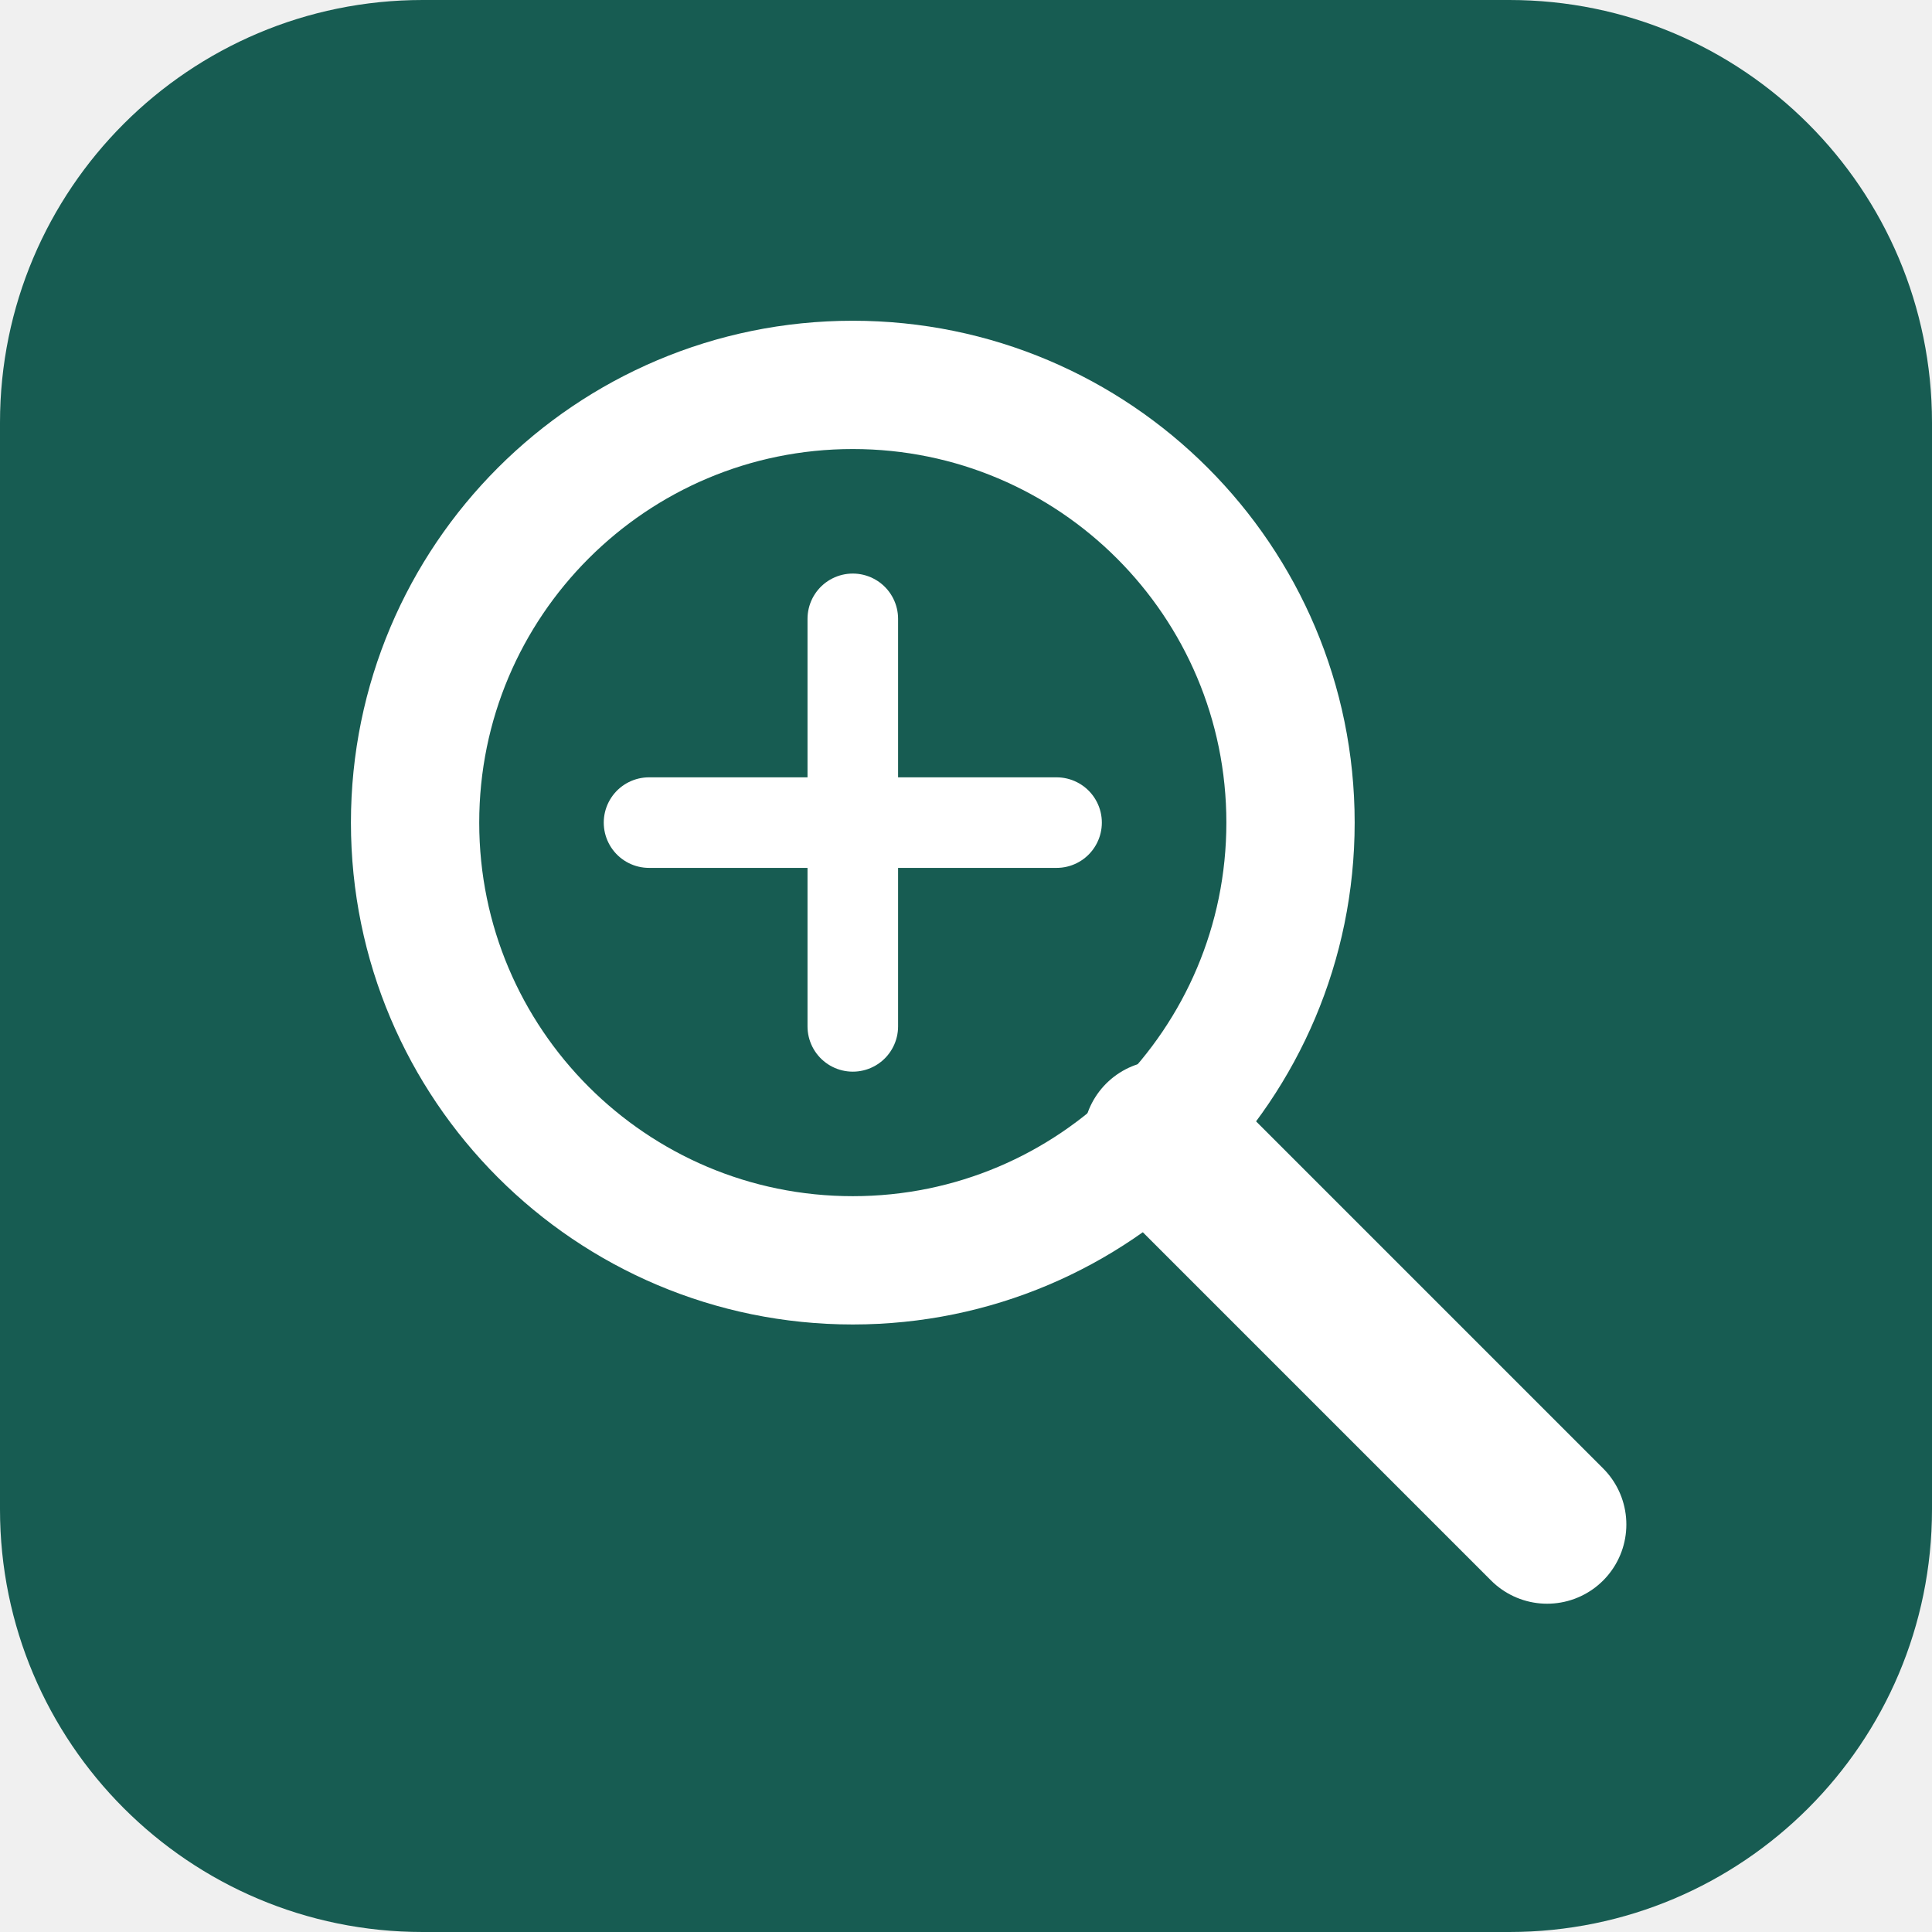
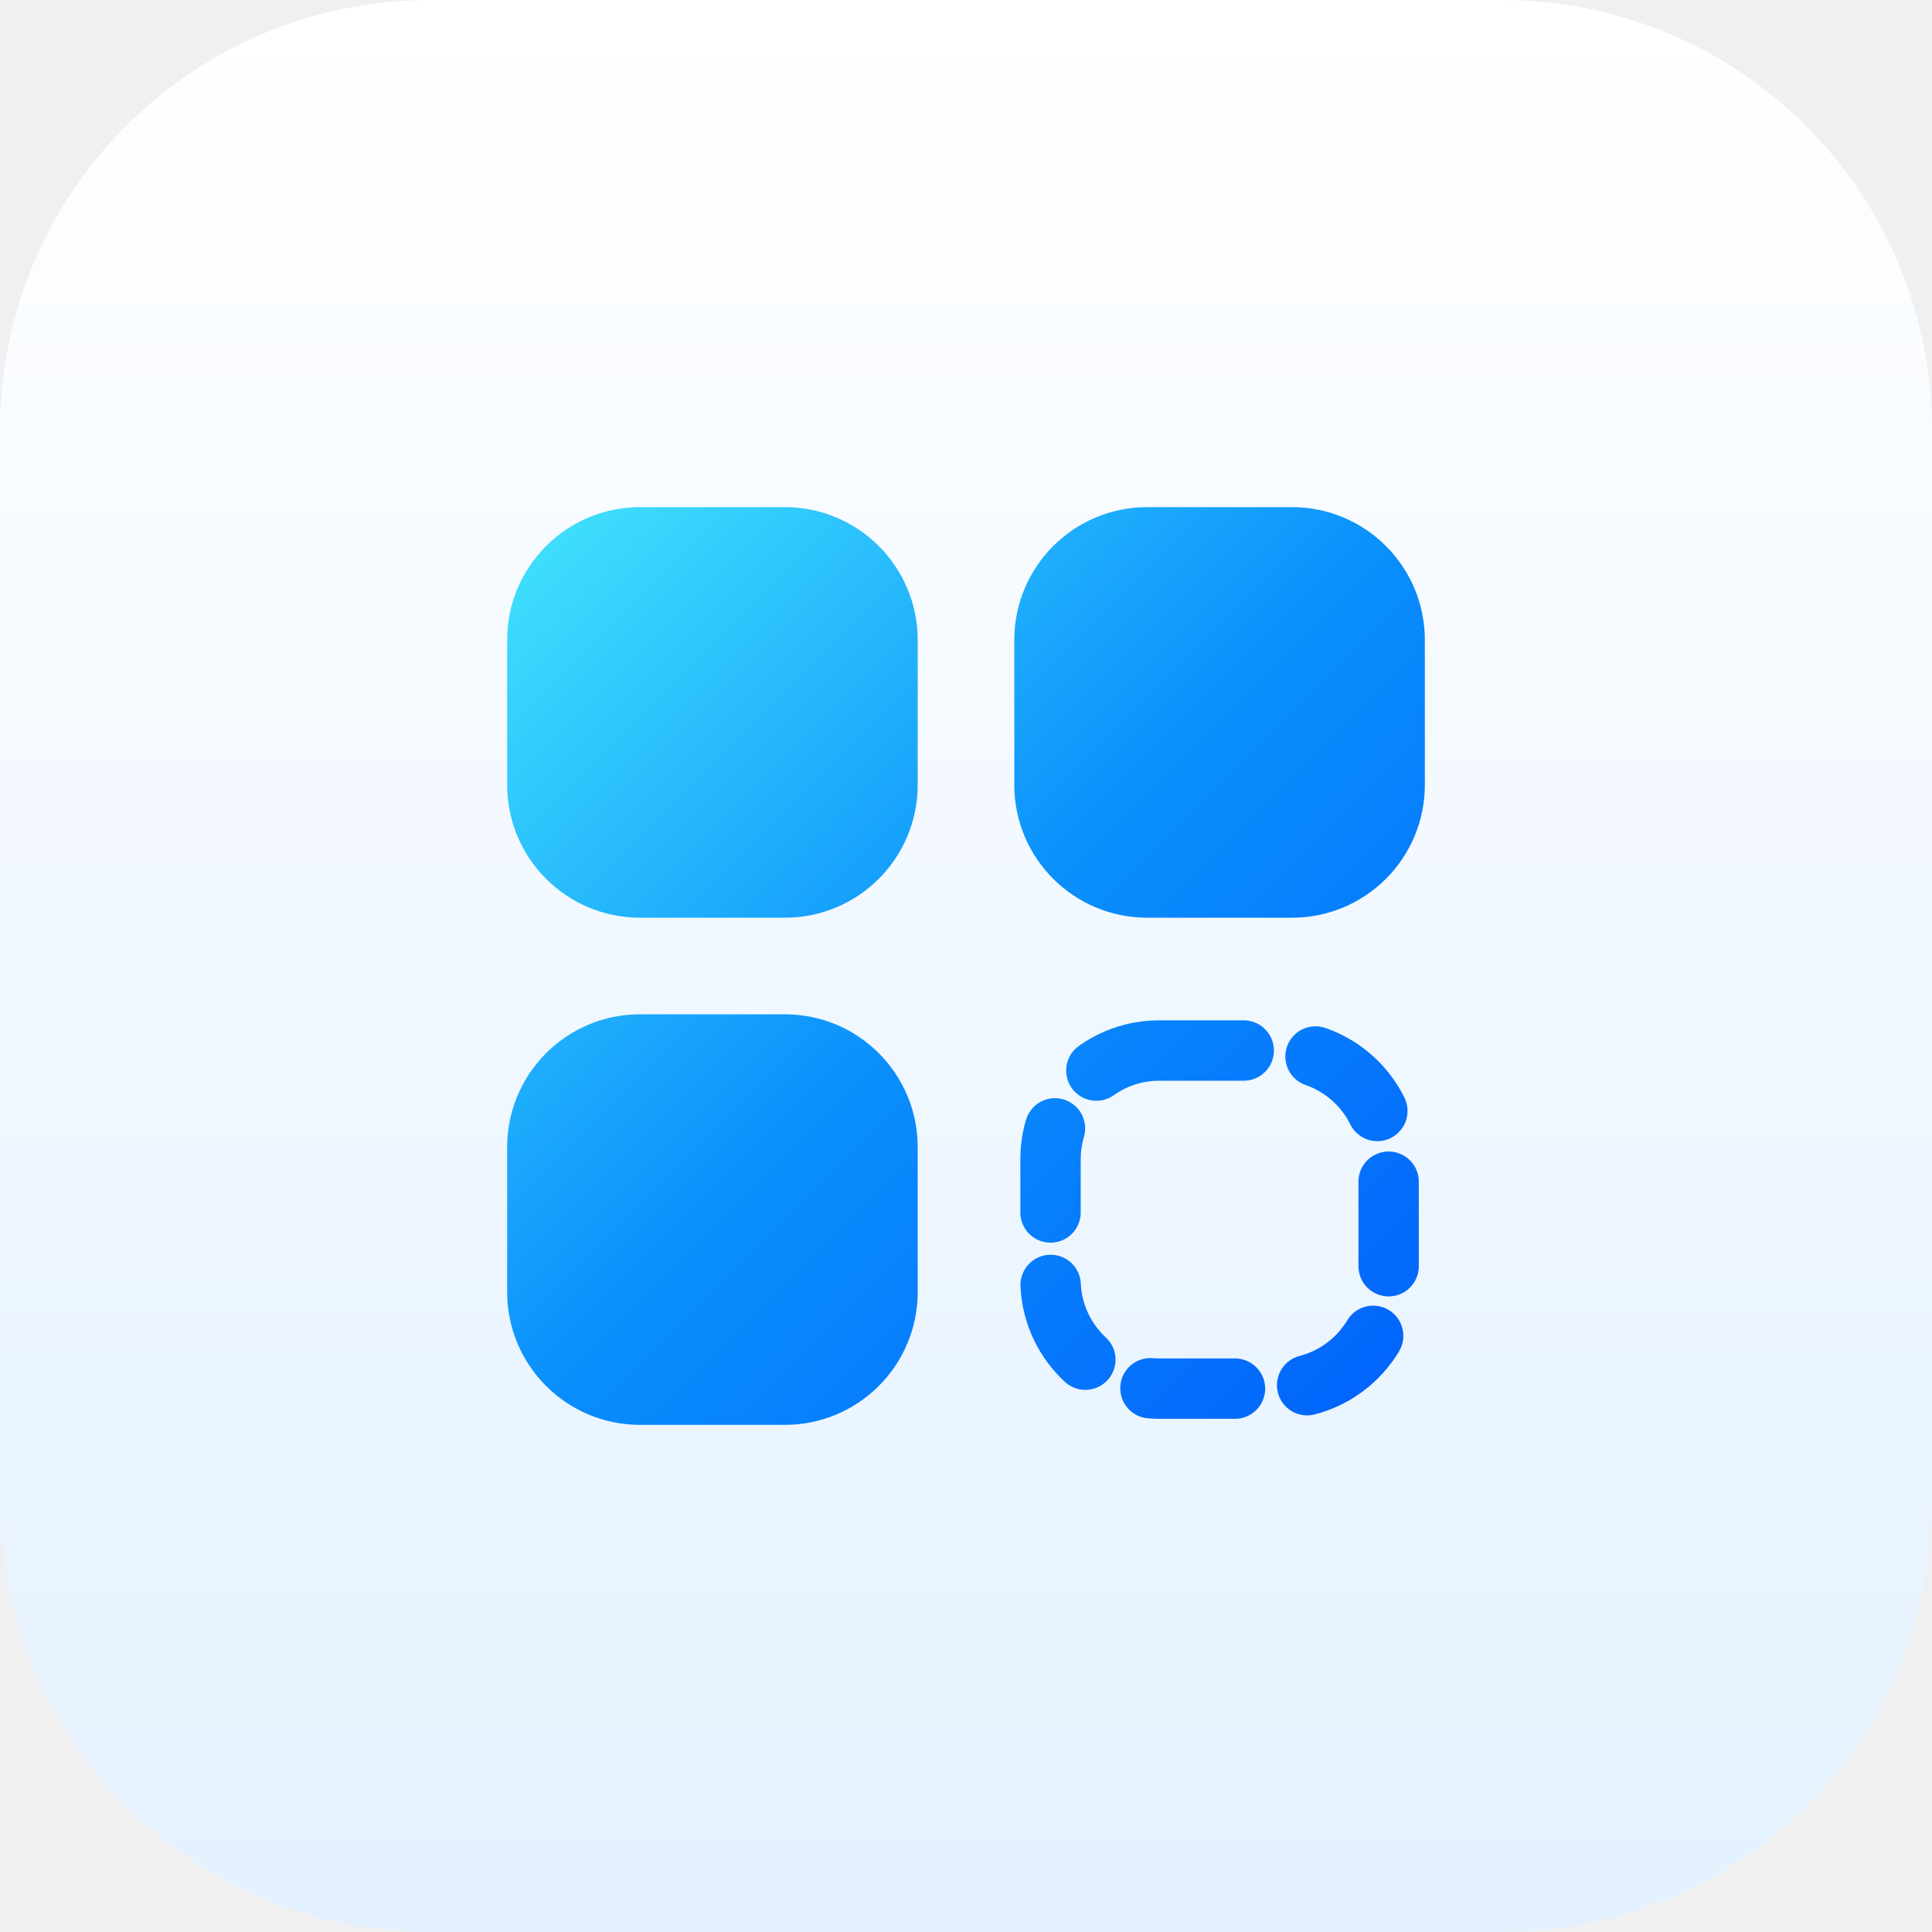
- <svg xmlns="http://www.w3.org/2000/svg" viewBox="0 0 512 512" role="img" aria-label="MIND Detective">
-   <rect width="512" height="512" rx="112" fill="#175c52" />
-   <circle cx="226" cy="218" r="116" fill="none" stroke="#ffffff" stroke-width="34" />
-   <path d="M308 302 410 404" fill="none" stroke="#ffffff" stroke-width="42" stroke-linecap="round" />
-   <path d="M172 218h108M226 164v108" fill="none" stroke="#ffffff" stroke-width="24" stroke-linecap="round" />
+ <svg xmlns="http://www.w3.org/2000/svg" viewBox="0 0 512 512" width="512" height="512" role="img" aria-label="Mind Detective">
+   <defs>
+     <linearGradient id="bg" x1="0" y1="0" x2="0" y2="1">
+       <stop offset="0" stop-color="#FFFFFF" />
+       <stop offset="1" stop-color="#E3F1FF" />
+     </linearGradient>
+     <linearGradient id="mdg" gradientUnits="userSpaceOnUse" x1="8" y1="8" x2="92" y2="92">
+       <stop offset="0" stop-color="#4AEEFC" />
+       <stop offset=".5" stop-color="#0A8FFC" />
+       <stop offset="1" stop-color="#005CFC" />
+     </linearGradient>
+   </defs>
+   <rect width="512" height="512" rx="114" fill="url(#bg)" />
+   <g transform="translate(96 96) scale(3.2)">
+     <rect x="12" y="12" width="34" height="34" rx="11" fill="url(#mdg)" />
+     <rect x="54" y="12" width="34" height="34" rx="11" fill="url(#mdg)" />
+     <rect x="12" y="54" width="34" height="34" rx="11" fill="url(#mdg)" />
+     <rect x="57" y="57" width="28" height="28" rx="9" fill="none" stroke="url(#mdg)" stroke-width="5" stroke-dasharray="7 6" stroke-linecap="round" />
+   </g>
</svg>
